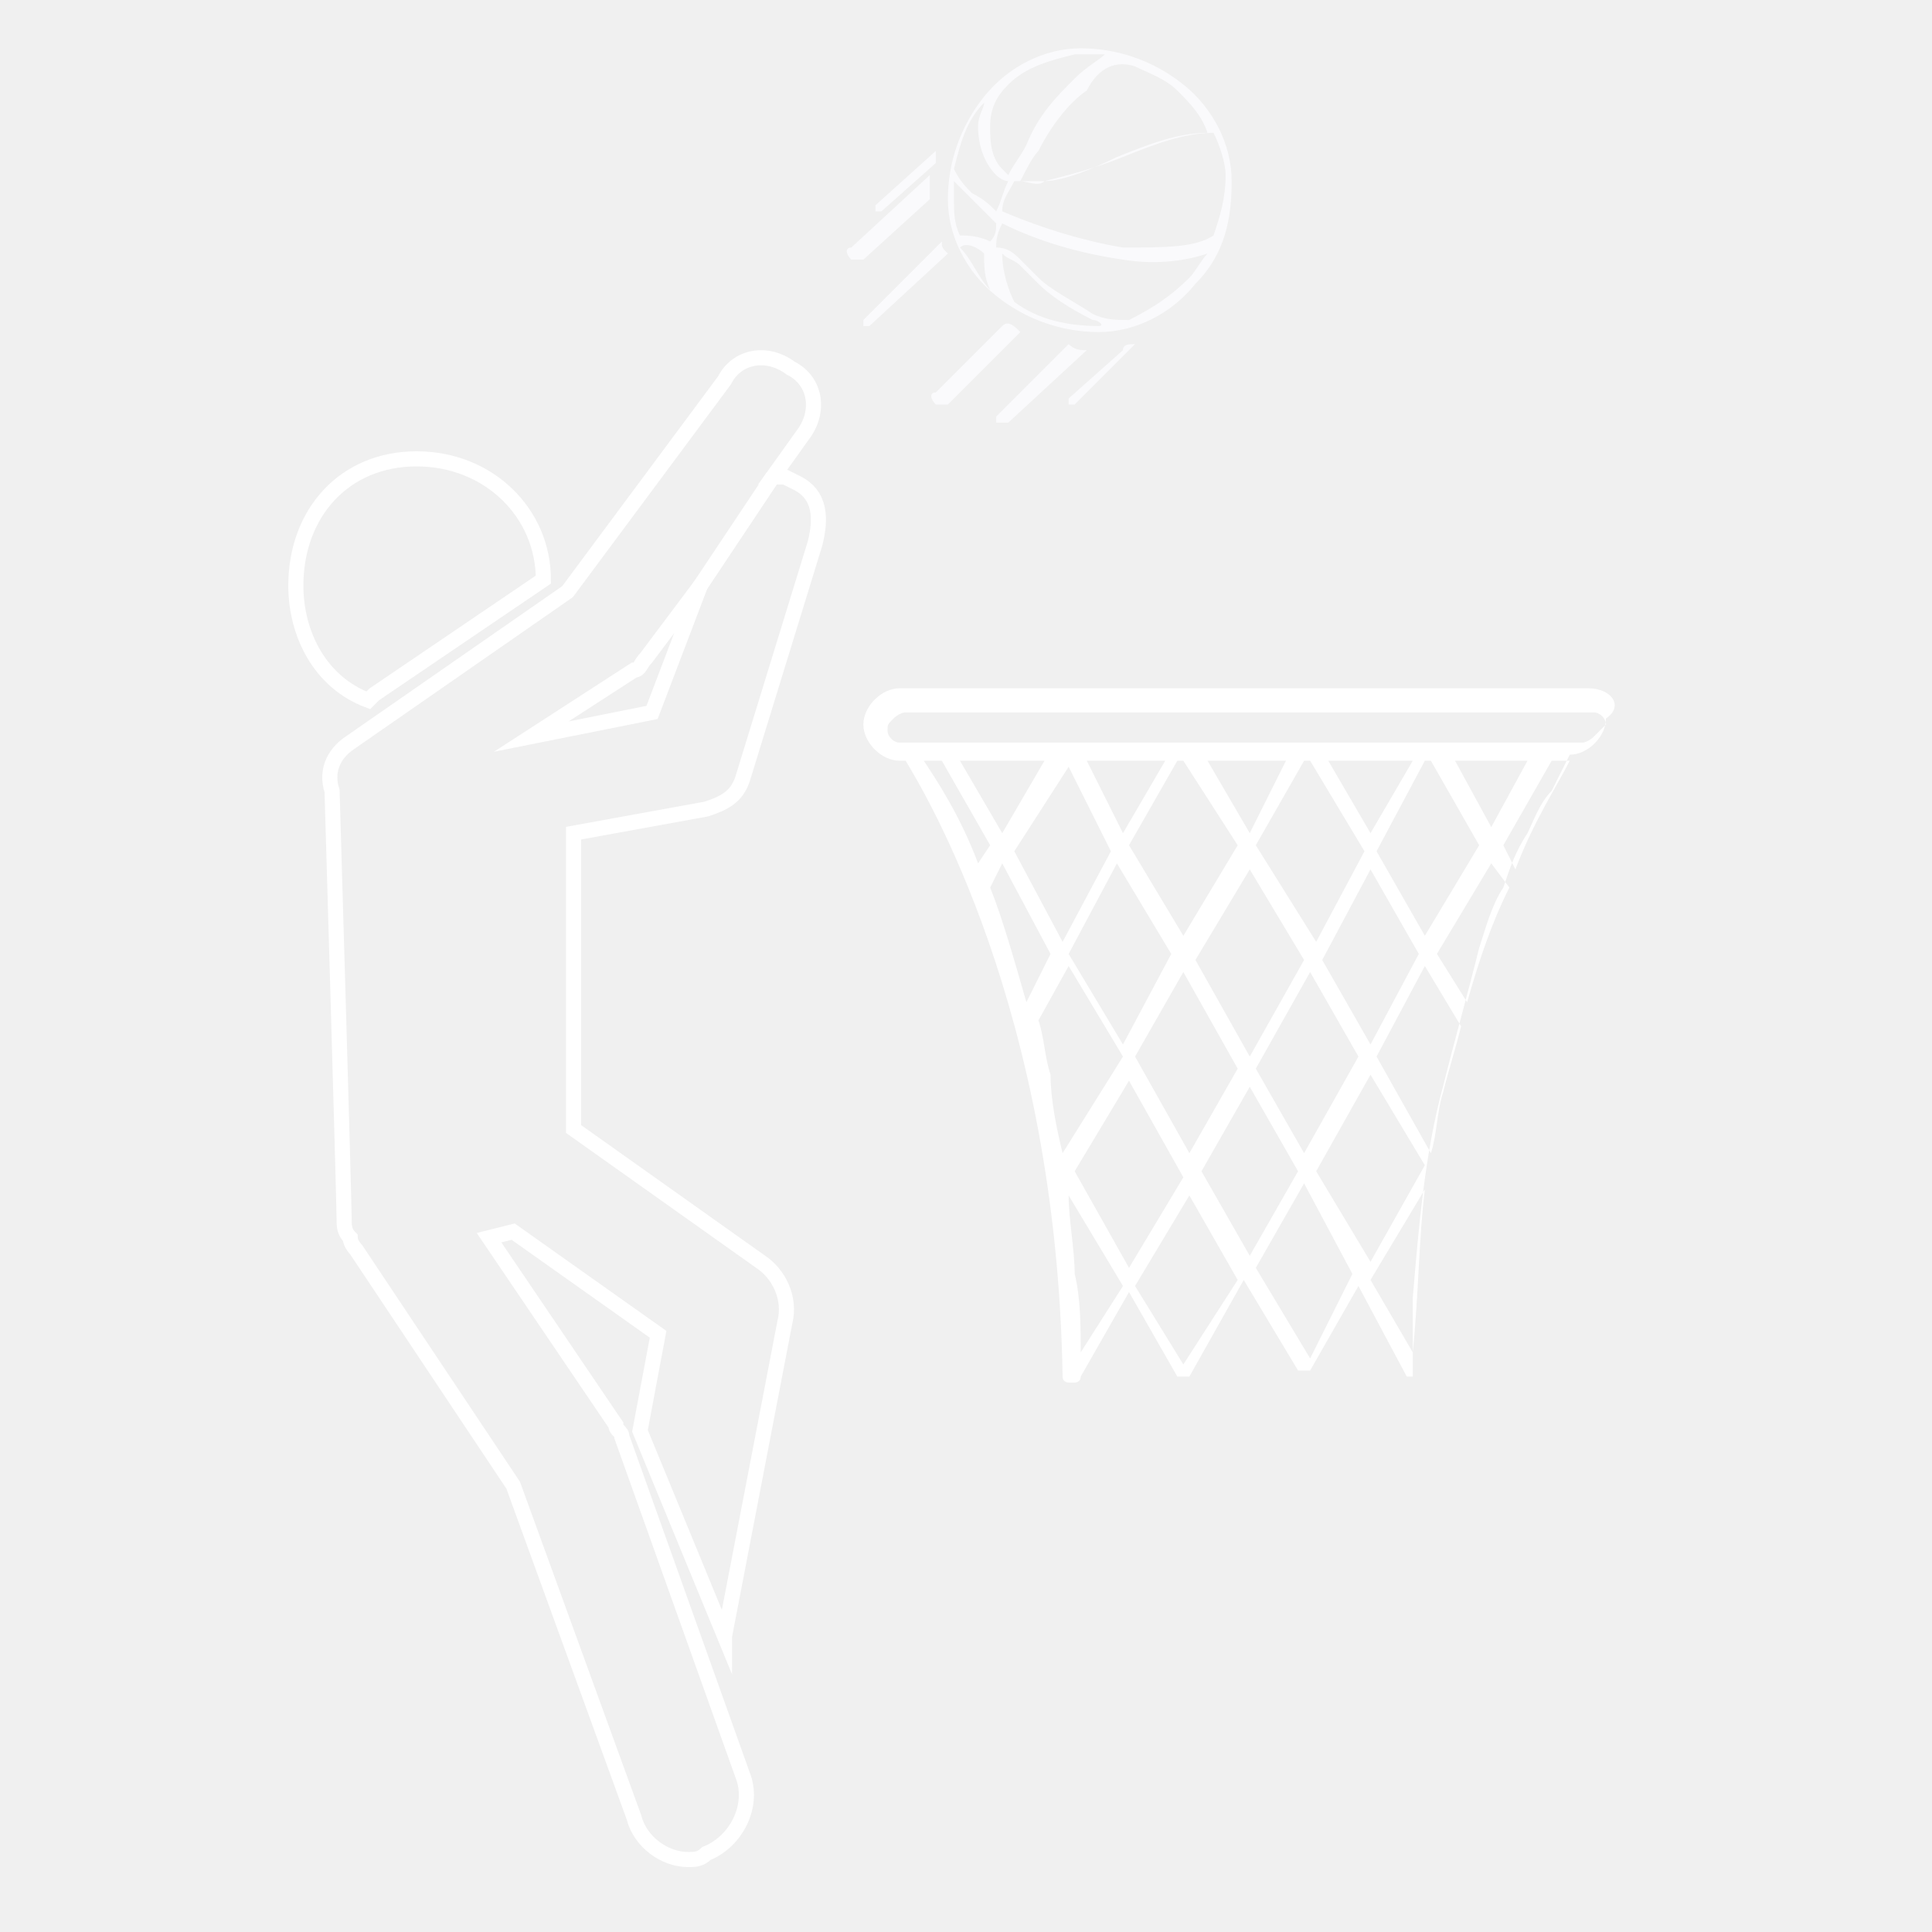
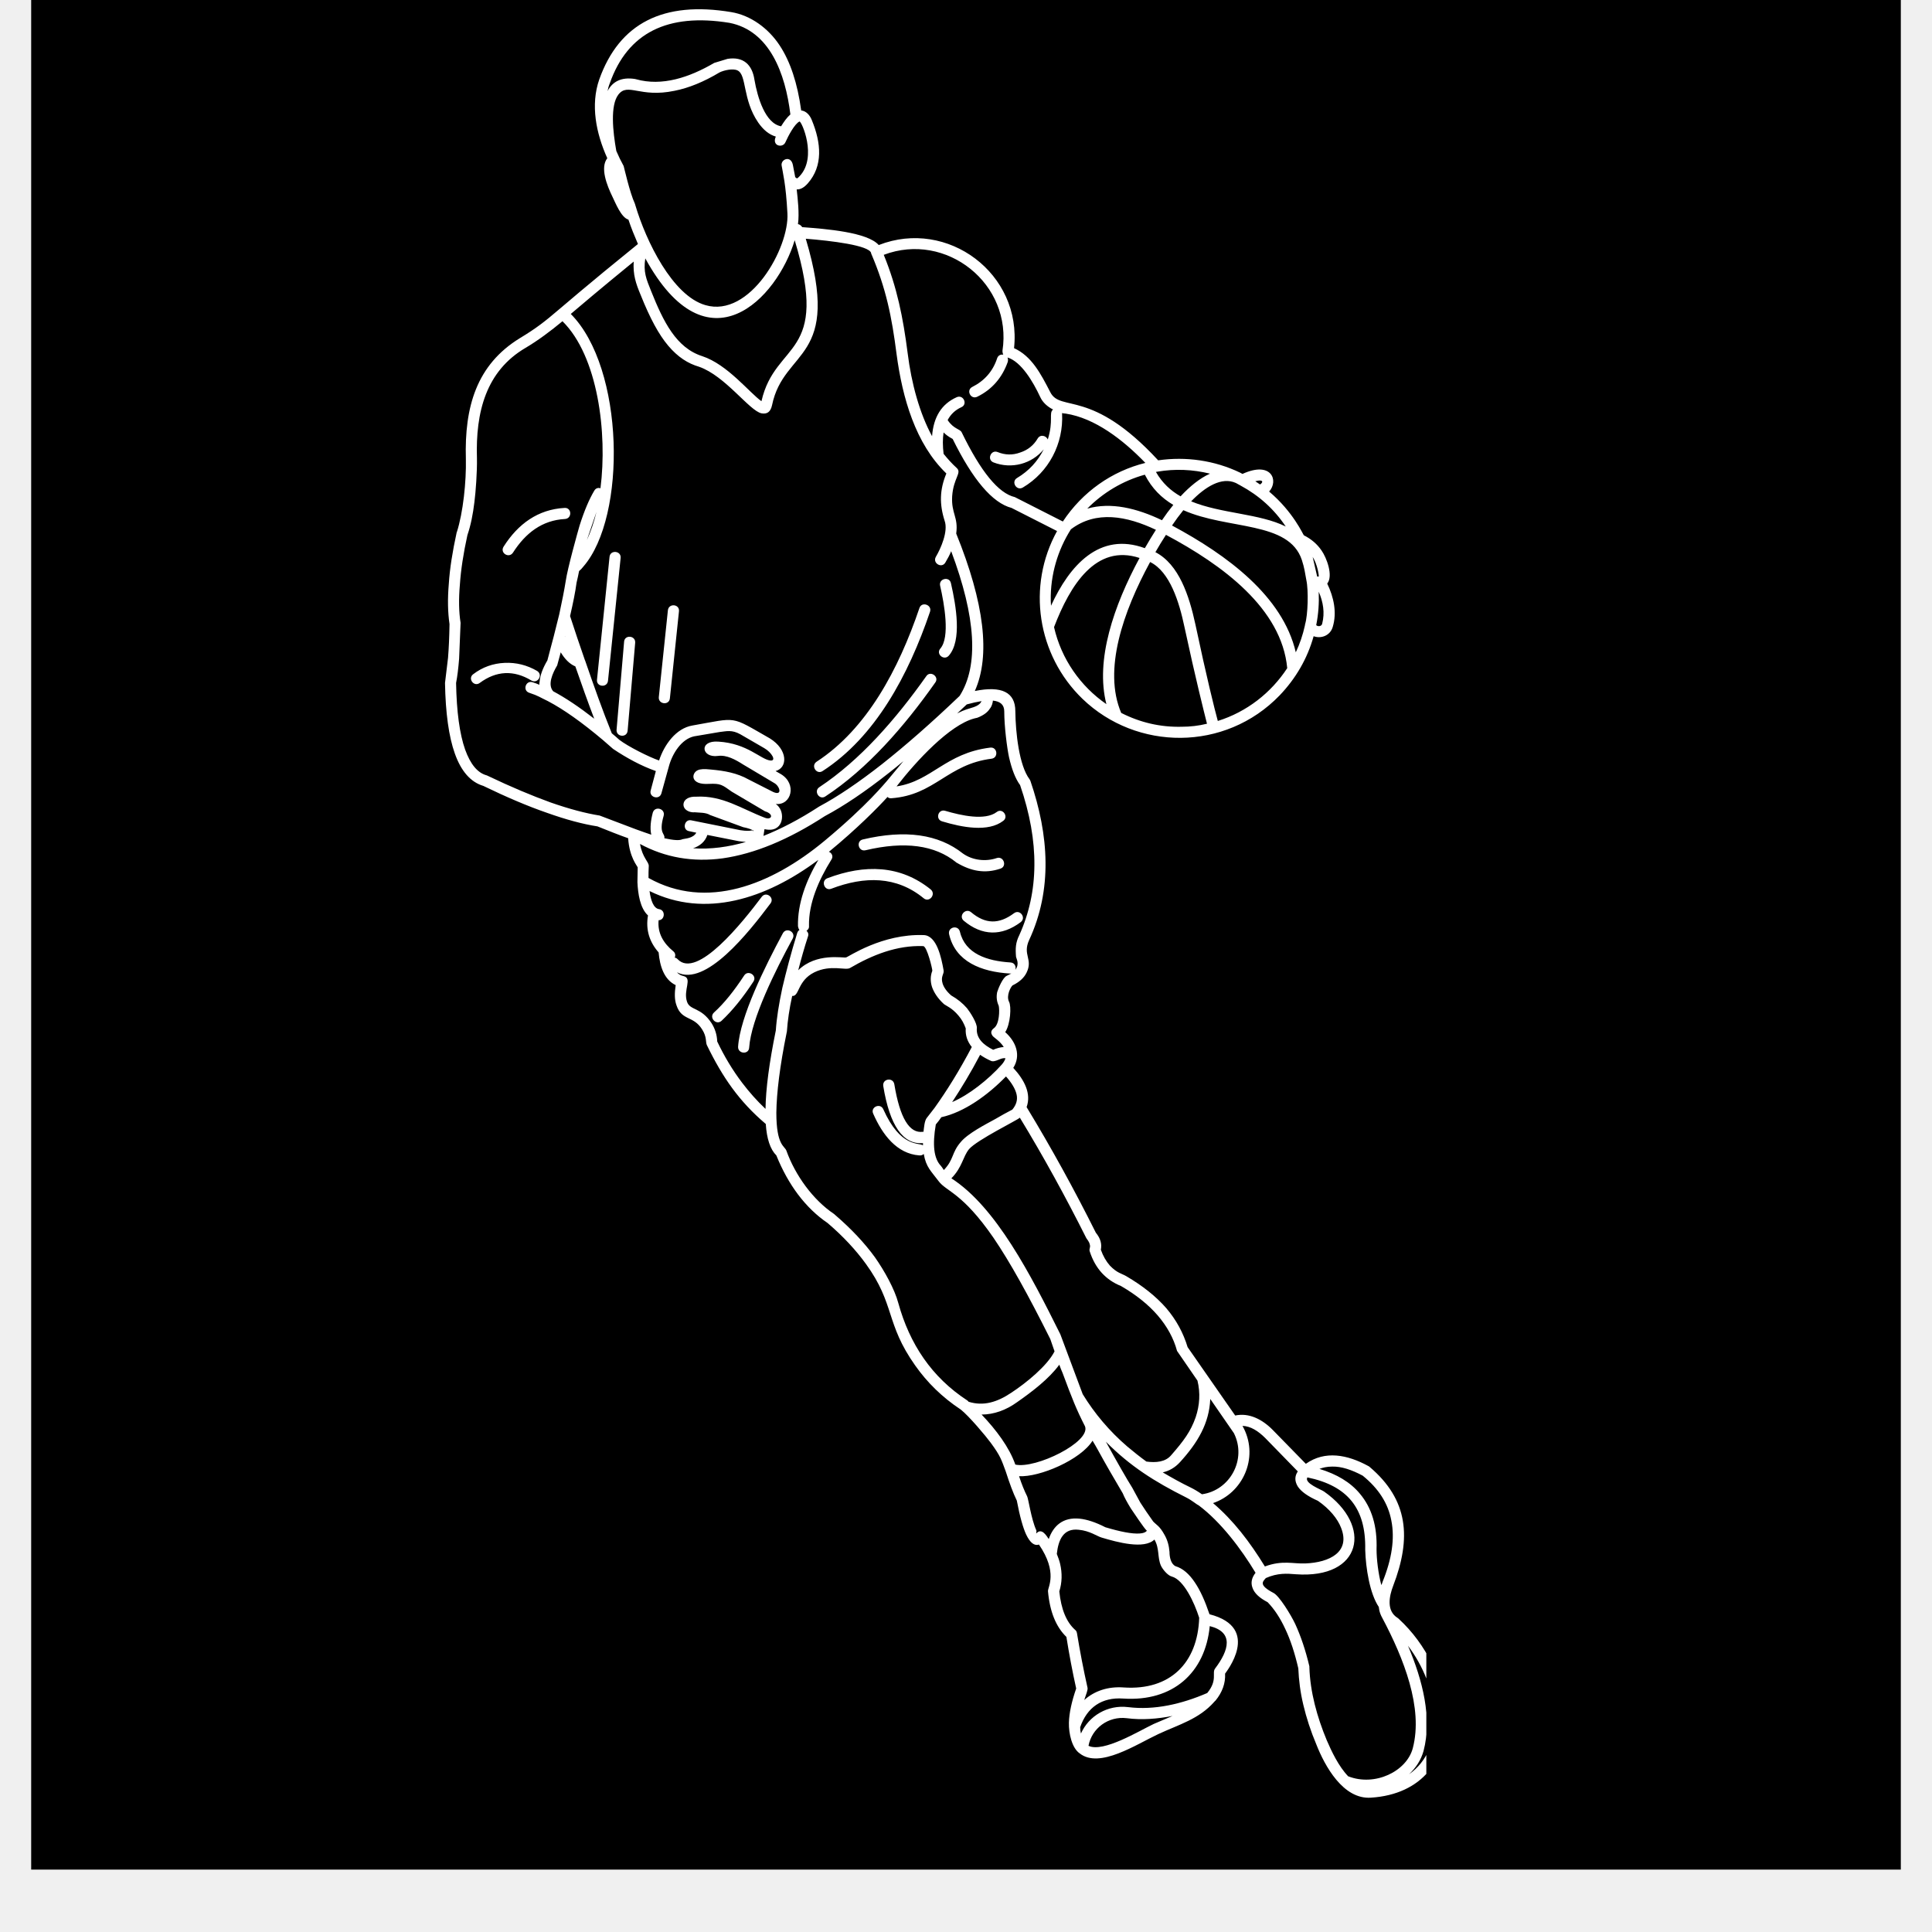
- <svg xmlns="http://www.w3.org/2000/svg" version="1.1" id="Layer_1" x="0px" y="0px" viewBox="0 0 32 32" style="enable-background:new 0 0 32 32;" xml:space="preserve">
-   <style type="text/css">
- 	.st0{fill:#FAFAFC;}
- 	.st1{fill:none;stroke:#FFFFFF;stroke-width:0.25;stroke-miterlimit:10;}
- 	.st2{fill-rule:evenodd;clip-rule:evenodd;fill:#FFFFFF;}
- </style>
-   <path class="st0" d="M14.9,3.1" />
-   <g>
-     <path class="st1" d="M6.2,11.5L9,9.6c0-1.1-0.9-2-2.1-2s-2,0.9-2,2.1c0,0.8,0.4,1.6,1.2,1.9L6.2,11.5z" />
+ <svg xmlns="http://www.w3.org/2000/svg" width="40" zoomAndPan="magnify" viewBox="0 0 30 30" height="40" preserveAspectRatio="xMidYMid meet" version="1.0">
+   <defs>
+     <clipPath id="817bb5a267">
+       <path d="M 0.484 0 L 29.516 0 L 29.516 29.031 L 0.484 29.031 Z M 0.484 0 " clip-rule="nonzero" />
+     </clipPath>
+     <clipPath id="e169341599">
+       <path d="M 6.906 0 L 22.148 0 L 22.148 28 L 6.906 28 Z M 6.906 0 " clip-rule="nonzero" />
+     </clipPath>
+   </defs>
+   <g clip-path="url(#817bb5a267)">
+     <path fill="#ffffff" d="M 0.484 0 L 29.516 0 L 29.516 29.031 L 0.484 29.031 Z M 0.484 0 " fill-opacity="1" fill-rule="nonzero" />
+     <path fill="#000000" d="M 0.484 0 L 29.516 0 L 29.516 29.031 L 0.484 29.031 Z M 0.484 0 " fill-opacity="1" fill-rule="nonzero" />
  </g>
-   <g>
-     <path class="st1" d="M10.8,11.8l-2,0.4l1.7-1.1c0.1,0,0.1-0.1,0.2-0.2l0.9-1.2L10.8,11.8z M13,7.9c-0.1,0-0.2,0-0.2,0l0.5-0.7   c0.3-0.4,0.2-0.9-0.2-1.1l0,0c-0.4-0.3-0.9-0.2-1.1,0.2L9.4,9.8l-3.6,2.5c-0.3,0.2-0.4,0.5-0.3,0.8l0,0c0,0,0.2,6.8,0.2,7.1   c0,0.1,0,0.2,0.1,0.3l0,0c0,0.1,0.1,0.2,0.1,0.2l2.6,3.9l2,5.5c0.1,0.4,0.5,0.7,0.9,0.7c0.1,0,0.2,0,0.3-0.1   c0.5-0.2,0.8-0.8,0.6-1.3l-2-5.6c0-0.1-0.1-0.1-0.1-0.2l-2.1-3.1l0.4-0.1l2.4,1.7l-0.3,1.6l1.4,3.4c0-0.1,0,0,0,0l1-5.2   c0.1-0.4-0.1-0.8-0.4-1l-3.1-2.2l0,0v-4.9l2.2-0.4c0.3-0.1,0.5-0.2,0.6-0.5L13.5,9c0.1-0.4,0.1-0.8-0.3-1L13,7.9z" />
+   <g clip-path="url(#e169341599)">
+     <path fill="#ffffff" d="M 9.859 3.164 L 9.867 3.191 C 10.031 3.742 10.441 4.59 10.953 4.738 C 11.645 4.941 12.258 3.848 12.227 3.312 C 12.203 2.855 12.156 2.688 12.137 2.57 C 12.121 2.473 12.281 2.406 12.312 2.562 C 12.316 2.594 12.332 2.656 12.348 2.75 C 12.383 2.785 12.383 2.766 12.418 2.734 C 12.695 2.438 12.445 1.875 12.414 1.887 C 12.34 1.922 12.242 2.105 12.195 2.211 C 12.152 2.305 11.98 2.266 12.047 2.121 C 11.941 2.09 11.852 2.016 11.773 1.902 C 11.527 1.543 11.598 1.164 11.453 1.094 C 11.383 1.059 11.242 1.09 11.172 1.125 C 10.93 1.27 10.695 1.367 10.473 1.41 C 9.934 1.523 9.75 1.277 9.602 1.469 C 9.473 1.637 9.516 2.043 9.57 2.344 C 9.605 2.426 9.641 2.5 9.684 2.578 C 9.691 2.598 9.777 2.988 9.859 3.164 Z M 8.766 7.887 C 8.879 7.879 8.887 8.051 8.773 8.059 C 8.418 8.078 8.16 8.277 7.965 8.582 C 7.902 8.676 7.758 8.586 7.82 8.488 C 8.043 8.137 8.352 7.91 8.766 7.887 Z M 13.715 16.863 C 13.699 16.75 13.867 16.723 13.887 16.836 C 13.973 17.359 14.121 17.605 14.332 17.574 C 14.336 17.574 14.34 17.574 14.34 17.574 C 14.348 17.512 14.355 17.402 14.391 17.359 L 14.512 17.203 C 14.699 16.941 14.895 16.629 15.09 16.258 C 15.02 16.172 14.988 16.074 14.996 15.969 C 14.969 15.895 14.934 15.828 14.883 15.77 C 14.781 15.648 14.688 15.617 14.656 15.59 C 14.562 15.504 14.504 15.414 14.473 15.328 C 14.445 15.242 14.445 15.156 14.477 15.074 C 14.48 15.051 14.395 14.695 14.336 14.691 C 13.926 14.676 13.547 14.828 13.199 15.031 C 13.129 15.074 12.902 14.973 12.645 15.098 C 12.379 15.23 12.414 15.477 12.301 15.465 C 12.258 15.66 12.23 15.848 12.219 16.016 C 12.219 16.023 12.215 16.027 12.215 16.035 C 12.109 16.555 12.059 16.969 12.055 17.277 C 12.055 17.789 12.184 17.793 12.211 17.867 C 12.348 18.25 12.625 18.633 12.953 18.852 C 12.957 18.855 12.961 18.859 12.965 18.863 C 13.215 19.078 13.422 19.297 13.586 19.523 C 13.734 19.734 13.891 20.016 13.949 20.234 C 14.125 20.871 14.469 21.387 15.02 21.746 C 15.023 21.75 15.027 21.754 15.031 21.754 L 15.039 21.766 C 15.273 21.84 15.488 21.77 15.699 21.629 C 15.938 21.473 16.262 21.207 16.375 20.984 C 16.352 20.922 16.332 20.855 16.309 20.793 C 15.965 20.105 15.684 19.598 15.426 19.219 C 14.941 18.516 14.695 18.504 14.574 18.34 C 14.461 18.188 14.379 18.125 14.344 17.918 C 14.328 17.934 14.305 17.945 14.273 17.941 C 13.926 17.914 13.703 17.621 13.559 17.293 C 13.512 17.191 13.668 17.121 13.715 17.223 C 13.984 17.824 14.266 17.738 14.332 17.785 C 14.332 17.773 14.332 17.762 14.332 17.75 C 14.023 17.777 13.816 17.48 13.715 16.863 Z M 10.371 9.477 C 10.383 9.363 10.555 9.379 10.543 9.492 L 10.402 10.844 C 10.391 10.957 10.219 10.938 10.23 10.824 Z M 9.691 9.965 C 9.699 9.852 9.871 9.867 9.863 9.98 L 9.746 11.344 C 9.738 11.461 9.566 11.445 9.574 11.332 Z M 8.598 9.883 L 8.684 9.539 C 8.727 9.34 8.762 9.164 8.785 9.02 C 8.812 8.828 8.969 8.266 9 8.16 C 9.074 7.926 9.152 7.746 9.227 7.621 C 9.25 7.578 9.293 7.57 9.324 7.582 C 9.434 6.723 9.285 5.531 8.734 4.988 C 8.555 5.137 8.352 5.289 8.16 5.402 C 7.547 5.762 7.383 6.398 7.406 7.117 C 7.41 7.324 7.387 7.641 7.367 7.793 C 7.344 7.988 7.309 8.16 7.258 8.309 C 7.195 8.594 7.156 8.852 7.141 9.078 C 7.121 9.305 7.125 9.504 7.152 9.672 L 7.129 10.23 C 7.117 10.379 7.102 10.504 7.082 10.605 C 7.09 11.051 7.137 11.398 7.223 11.641 C 7.305 11.867 7.414 12 7.555 12.039 C 7.562 12.043 7.57 12.043 7.574 12.047 C 7.934 12.219 8.258 12.355 8.551 12.461 C 8.84 12.562 9.094 12.629 9.312 12.664 L 9.879 12.879 C 9.965 12.91 10.043 12.938 10.113 12.961 C 10.09 12.859 10.105 12.738 10.137 12.617 C 10.172 12.508 10.336 12.559 10.305 12.668 C 10.223 12.953 10.332 12.938 10.316 13.016 C 10.457 13.047 10.551 13.055 10.598 13.031 C 10.637 13.02 10.762 13.02 10.812 12.93 L 10.699 12.906 C 10.59 12.887 10.625 12.715 10.734 12.738 L 11.496 12.891 C 11.691 12.922 11.688 12.867 11.695 12.914 C 11.695 12.902 11.699 12.895 11.699 12.887 C 11.688 12.906 11.695 12.875 11.539 12.844 L 11.027 12.656 C 10.957 12.613 10.859 12.621 10.789 12.613 C 10.711 12.621 10.609 12.578 10.613 12.488 C 10.621 12.402 10.711 12.367 10.809 12.371 C 11.219 12.348 11.512 12.559 11.879 12.699 C 11.984 12.738 12.023 12.641 11.879 12.598 L 11.363 12.293 C 11.211 12.184 11.188 12.164 11.008 12.172 C 10.715 12.191 10.734 12.008 10.832 11.961 C 10.875 11.941 10.934 11.938 11.035 11.949 C 11.258 11.969 11.445 12.004 11.621 12.102 L 11.973 12.281 C 12.156 12.383 12.117 12.219 12.031 12.164 L 11.539 11.871 C 11.422 11.797 11.285 11.719 11.148 11.738 C 10.891 11.773 10.848 11.492 11.156 11.516 C 11.605 11.543 11.812 11.793 11.961 11.809 C 12.062 11.82 11.984 11.684 11.867 11.617 L 11.496 11.402 C 11.363 11.328 11.281 11.355 11.172 11.367 L 10.777 11.434 C 10.582 11.477 10.441 11.699 10.387 11.898 L 10.27 12.32 C 10.238 12.43 10.07 12.379 10.105 12.27 L 10.184 11.973 C 9.961 11.895 9.73 11.77 9.52 11.629 L 9.363 11.492 C 9.039 11.219 8.754 11.016 8.508 10.887 C 8.383 10.828 8.363 10.805 8.219 10.758 C 8.109 10.723 8.164 10.559 8.27 10.594 C 8.305 10.605 8.34 10.617 8.375 10.633 C 8.375 10.617 8.375 10.602 8.379 10.586 C 8.387 10.488 8.426 10.379 8.5 10.254 C 8.531 10.129 8.566 10.008 8.598 9.883 Z M 8.773 9.879 L 8.777 9.895 L 8.773 9.875 L 8.77 9.879 Z M 9.078 10.238 C 9.082 10.246 9.082 10.254 9.086 10.258 C 9.223 10.656 9.359 11.039 9.5 11.387 C 9.539 11.418 9.578 11.453 9.617 11.488 C 9.75 11.59 10.074 11.754 10.234 11.809 C 10.316 11.559 10.5 11.309 10.75 11.266 C 11.465 11.141 11.328 11.109 11.953 11.465 C 12.238 11.641 12.234 11.922 12.043 11.973 L 12.125 12.02 C 12.379 12.172 12.289 12.508 12.047 12.484 C 12.066 12.5 12.082 12.512 12.094 12.531 C 12.191 12.645 12.16 12.941 11.871 12.875 L 11.855 12.98 C 12.129 12.871 12.414 12.723 12.715 12.527 C 12.719 12.523 12.723 12.523 12.727 12.52 C 13.012 12.367 13.336 12.148 13.699 11.863 C 14.059 11.578 14.461 11.227 14.898 10.809 C 14.898 10.809 14.898 10.805 14.902 10.805 C 15.199 10.336 15.156 9.586 14.77 8.559 C 14.746 8.617 14.715 8.676 14.68 8.734 C 14.625 8.832 14.477 8.746 14.531 8.648 C 14.609 8.516 14.727 8.25 14.668 8.086 C 14.586 7.828 14.59 7.605 14.695 7.352 C 14.215 6.891 14.012 6.176 13.922 5.5 C 13.848 4.918 13.758 4.477 13.531 3.945 C 13.527 3.941 13.527 3.938 13.527 3.93 C 13.5 3.809 12.902 3.738 12.512 3.707 C 13.082 5.617 12.172 5.398 11.988 6.293 C 11.965 6.398 11.91 6.434 11.824 6.418 C 11.637 6.379 11.262 5.836 10.855 5.695 C 10.684 5.645 10.527 5.547 10.375 5.367 C 10.23 5.195 10.094 4.945 9.949 4.582 C 9.871 4.398 9.828 4.262 9.84 4.062 C 9.309 4.496 8.996 4.762 8.863 4.875 C 9.699 5.715 9.734 8.02 9.059 8.797 C 9.039 8.824 9.016 8.848 8.992 8.867 C 8.98 8.926 8.969 8.984 8.953 9.047 C 8.934 9.191 8.898 9.367 8.852 9.566 C 8.926 9.793 9 10.016 9.078 10.238 Z M 8.934 10.348 C 8.84 10.309 8.766 10.227 8.707 10.129 L 8.652 10.332 C 8.578 10.457 8.5 10.633 8.59 10.734 C 8.781 10.836 8.992 10.977 9.227 11.16 C 9.129 10.902 9.031 10.629 8.934 10.348 Z M 9.465 8.645 C 9.477 8.535 9.648 8.551 9.637 8.664 L 9.441 10.57 C 9.43 10.684 9.258 10.668 9.27 10.555 Z M 7.449 10.605 C 7.359 10.672 7.258 10.535 7.348 10.469 C 7.492 10.359 7.656 10.301 7.836 10.293 C 8.016 10.285 8.184 10.328 8.34 10.418 C 8.438 10.48 8.348 10.625 8.25 10.566 C 7.977 10.402 7.707 10.414 7.449 10.605 Z M 14.598 9.094 C 14.574 8.984 14.742 8.945 14.766 9.055 C 14.848 9.414 14.938 9.945 14.734 10.18 C 14.66 10.266 14.527 10.156 14.602 10.07 C 14.754 9.895 14.664 9.383 14.598 9.094 Z M 14.383 10.5 C 14.445 10.406 14.59 10.508 14.523 10.598 C 14.039 11.285 13.469 11.938 12.816 12.367 C 12.723 12.43 12.629 12.285 12.723 12.223 C 13.355 11.805 13.91 11.168 14.383 10.5 Z M 14.277 9.441 C 14.312 9.336 14.477 9.391 14.441 9.5 C 14.105 10.488 13.59 11.445 12.773 11.973 C 12.68 12.035 12.586 11.891 12.68 11.828 C 13.461 11.32 13.953 10.395 14.277 9.441 Z M 11.555 15.148 C 11.613 15.055 11.762 15.145 11.699 15.242 C 11.535 15.492 11.371 15.695 11.203 15.852 C 11.121 15.926 11.004 15.801 11.086 15.723 C 11.246 15.578 11.398 15.387 11.555 15.148 Z M 15.746 14.18 C 15.836 14.113 15.941 14.25 15.848 14.32 C 15.555 14.539 15.25 14.535 14.965 14.297 C 14.879 14.223 14.992 14.094 15.078 14.164 C 15.301 14.352 15.512 14.355 15.746 14.18 Z M 15.691 14.945 C 15.758 14.949 15.781 15.012 15.766 15.059 C 15.836 14.969 15.781 14.883 15.777 14.859 C 15.766 14.723 15.77 14.637 15.828 14.52 C 15.98 14.184 16.059 13.824 16.062 13.438 C 16.066 13.047 15.992 12.633 15.84 12.191 C 15.766 12.09 15.711 11.945 15.668 11.758 C 15.637 11.613 15.594 11.281 15.594 11.047 C 15.594 10.945 15.535 10.891 15.418 10.879 C 15.414 10.918 15.402 10.961 15.375 11 L 15.375 10.996 C 15.34 11.059 15.27 11.109 15.176 11.145 C 15.16 11.148 15.148 11.152 15.129 11.156 C 14.746 11.258 14.234 11.809 13.922 12.211 C 14.469 12.129 14.68 11.695 15.375 11.609 C 15.488 11.594 15.508 11.766 15.398 11.781 C 14.711 11.867 14.52 12.344 13.844 12.395 C 13.816 12.398 13.797 12.391 13.781 12.375 C 13.641 12.531 13.305 12.871 12.871 13.227 C 12.914 13.242 12.945 13.297 12.91 13.348 C 12.711 13.668 12.555 14.027 12.562 14.375 C 12.566 14.414 12.547 14.438 12.523 14.453 C 12.547 14.473 12.559 14.504 12.547 14.539 C 12.492 14.707 12.441 14.887 12.395 15.066 C 12.676 14.789 13.094 14.879 13.137 14.867 C 13.176 14.859 13.695 14.496 14.344 14.52 C 14.547 14.527 14.617 14.871 14.652 15.066 C 14.664 15.125 14.602 15.16 14.637 15.273 C 14.656 15.332 14.699 15.395 14.77 15.457 C 14.867 15.512 14.949 15.578 15.016 15.656 C 15.066 15.719 15.176 15.891 15.168 15.965 C 15.156 16.125 15.273 16.227 15.422 16.301 C 15.477 16.277 15.531 16.262 15.586 16.258 C 15.531 16.168 15.43 16.109 15.414 16.086 C 15.379 16.039 15.387 16 15.434 15.965 C 15.52 15.902 15.523 15.684 15.508 15.617 C 15.477 15.551 15.469 15.48 15.484 15.406 C 15.5 15.352 15.57 15.18 15.633 15.152 C 15.656 15.141 15.68 15.129 15.703 15.117 C 15.695 15.117 15.688 15.117 15.68 15.117 C 15.238 15.09 14.836 14.934 14.738 14.508 C 14.711 14.395 14.879 14.355 14.906 14.469 C 14.988 14.812 15.328 14.922 15.691 14.945 Z M 12.906 13.801 C 12.801 13.84 12.742 13.676 12.848 13.637 C 13.426 13.418 13.98 13.43 14.453 13.812 C 14.539 13.887 14.43 14.02 14.344 13.949 C 13.922 13.602 13.426 13.602 12.906 13.801 Z M 9.898 13.699 L 9.902 13.469 C 9.895 13.445 9.773 13.312 9.754 13.016 C 9.609 12.965 9.453 12.902 9.277 12.832 C 9.051 12.797 8.789 12.727 8.492 12.621 C 8.199 12.52 7.867 12.379 7.504 12.203 C 7.309 12.145 7.16 11.977 7.062 11.699 C 6.969 11.438 6.918 11.07 6.91 10.605 L 6.957 10.215 C 6.969 10.066 6.977 9.891 6.98 9.691 C 6.953 9.508 6.949 9.301 6.969 9.066 C 6.984 8.828 7.027 8.562 7.09 8.273 C 7.09 8.27 7.09 8.266 7.094 8.262 C 7.191 7.961 7.242 7.477 7.234 7.125 C 7.211 6.32 7.398 5.664 8.074 5.25 C 8.32 5.102 8.457 4.996 8.68 4.805 C 8.711 4.781 9.09 4.449 9.906 3.789 C 9.852 3.664 9.801 3.539 9.758 3.41 C 9.645 3.379 9.555 3.145 9.512 3.059 C 9.422 2.875 9.316 2.602 9.43 2.457 C 9.254 2.066 9.168 1.629 9.305 1.234 C 9.617 0.359 10.301 0.012 11.355 0.188 C 11.656 0.238 11.93 0.438 12.105 0.703 C 12.273 0.957 12.383 1.293 12.441 1.715 C 12.516 1.723 12.574 1.785 12.605 1.863 C 12.754 2.223 12.781 2.578 12.543 2.848 C 12.488 2.91 12.43 2.945 12.371 2.941 C 12.387 3.082 12.414 3.316 12.391 3.48 C 12.418 3.484 12.441 3.504 12.457 3.527 C 12.828 3.555 13.469 3.605 13.645 3.805 C 14.715 3.387 15.871 4.25 15.746 5.406 C 16.02 5.531 16.16 5.801 16.309 6.09 C 16.469 6.406 16.945 6.023 17.984 7.148 C 18.414 7.086 18.859 7.148 19.258 7.34 L 19.293 7.359 C 19.746 7.152 19.859 7.465 19.707 7.633 C 20.082 7.949 20.234 8.301 20.246 8.312 C 20.363 8.371 20.453 8.449 20.52 8.547 C 20.598 8.656 20.707 8.941 20.609 9.062 C 20.711 9.273 20.762 9.512 20.695 9.734 C 20.656 9.871 20.512 9.922 20.398 9.879 C 20.301 10.227 20.121 10.535 19.871 10.797 C 19.023 11.676 17.648 11.66 16.809 10.852 C 16.105 10.172 15.941 9.102 16.414 8.246 L 15.707 7.887 C 15.41 7.809 15.105 7.449 14.793 6.816 C 14.785 6.809 14.723 6.785 14.652 6.715 C 14.637 6.812 14.637 6.922 14.652 7.047 C 14.715 7.125 14.781 7.199 14.855 7.266 C 14.941 7.344 14.805 7.418 14.785 7.707 C 14.77 7.977 14.883 8.027 14.848 8.285 C 15.285 9.363 15.383 10.18 15.137 10.73 C 15.555 10.645 15.766 10.75 15.766 11.043 C 15.77 11.375 15.824 11.887 15.988 12.102 C 15.992 12.109 15.996 12.117 16 12.125 C 16.289 12.969 16.344 13.816 15.98 14.598 C 15.875 14.828 16.043 14.891 15.941 15.102 C 15.902 15.184 15.828 15.25 15.723 15.301 C 15.695 15.324 15.621 15.461 15.668 15.555 C 15.707 15.625 15.691 15.902 15.609 16.027 C 15.781 16.18 15.855 16.391 15.734 16.582 C 15.91 16.773 16.016 16.984 15.941 17.191 C 16.328 17.828 16.684 18.477 17.016 19.141 C 17.051 19.184 17.078 19.23 17.09 19.277 C 17.102 19.32 17.102 19.363 17.094 19.406 C 17.129 19.504 17.176 19.586 17.234 19.652 C 17.348 19.77 17.414 19.773 17.488 19.816 C 17.742 19.965 17.949 20.129 18.109 20.312 C 18.266 20.496 18.375 20.699 18.441 20.918 L 19.18 21.98 C 19.395 21.934 19.602 22.039 19.766 22.207 L 20.277 22.73 C 20.574 22.52 20.922 22.586 21.25 22.766 C 21.258 22.77 21.262 22.773 21.266 22.777 C 21.871 23.289 21.918 23.883 21.633 24.625 C 21.57 24.789 21.527 25.012 21.699 25.121 C 21.707 25.125 21.711 25.129 21.719 25.137 C 22.152 25.535 22.41 26.09 22.445 26.594 C 22.492 27.32 22.082 27.863 21.289 27.914 C 20.855 27.945 20.57 27.418 20.441 27.09 C 20.352 26.879 20.285 26.672 20.238 26.473 C 20.191 26.277 20.168 26.09 20.16 25.906 C 20.105 25.668 20.039 25.465 19.957 25.293 C 19.879 25.125 19.789 24.988 19.684 24.879 C 19.555 24.812 19.477 24.738 19.449 24.656 C 19.418 24.574 19.438 24.496 19.496 24.422 C 19.273 24.051 18.957 23.633 18.613 23.375 C 18.57 23.355 18.516 23.301 18.414 23.25 C 17.93 23.008 17.547 22.766 17.172 22.387 C 17.328 22.672 17.504 22.98 17.582 23.102 L 17.707 23.332 C 17.762 23.418 17.828 23.516 17.906 23.625 C 17.961 23.684 18.004 23.691 18.082 23.832 C 18.129 23.914 18.152 24 18.16 24.098 C 18.16 24.176 18.18 24.285 18.254 24.32 C 18.363 24.352 18.465 24.438 18.555 24.574 C 18.637 24.695 18.711 24.859 18.781 25.066 C 19.602 25.277 19.027 25.977 19.023 25.988 C 19.031 26.137 18.98 26.277 18.875 26.406 C 18.867 26.41 18.863 26.418 18.855 26.426 C 18.617 26.695 18.309 26.777 17.988 26.926 C 17.645 27.086 17.074 27.469 16.766 27.227 C 16.645 27.145 16.594 26.918 16.598 26.75 C 16.602 26.598 16.641 26.422 16.711 26.219 C 16.652 25.953 16.602 25.688 16.559 25.418 C 16.398 25.262 16.301 25.027 16.273 24.707 C 16.27 24.645 16.43 24.418 16.133 23.984 C 16.062 24.008 15.996 23.957 15.934 23.828 C 15.887 23.727 15.836 23.551 15.789 23.301 C 15.73 23.18 15.676 23.031 15.617 22.848 C 15.551 22.672 15.539 22.613 15.383 22.402 C 15.316 22.309 15.047 21.988 14.918 21.887 C 14.633 21.699 14.398 21.469 14.211 21.203 C 13.746 20.547 13.902 20.254 13.445 19.625 C 13.289 19.41 13.094 19.199 12.852 18.992 C 12.68 18.875 12.527 18.727 12.391 18.547 C 12.262 18.375 12.148 18.172 12.055 17.941 C 11.961 17.848 11.906 17.684 11.891 17.453 C 11.477 17.102 11.219 16.727 10.977 16.23 C 10.953 16.184 10.98 16.105 10.902 15.984 C 10.766 15.766 10.586 15.855 10.504 15.609 C 10.473 15.523 10.473 15.422 10.492 15.297 C 10.312 15.211 10.246 15.004 10.227 14.789 C 10.086 14.629 10.023 14.438 10.062 14.215 C 9.938 14.102 9.906 13.875 9.898 13.699 Z M 10.07 13.633 C 10.969 14.137 11.973 13.746 12.805 13.055 C 13.477 12.496 13.75 12.148 13.77 12.129 L 14.027 11.82 C 13.953 11.883 13.879 11.941 13.805 12 C 13.434 12.293 13.102 12.516 12.809 12.672 C 12.238 13.043 11.711 13.258 11.223 13.328 C 10.758 13.391 10.328 13.316 9.938 13.105 C 9.977 13.324 10.078 13.383 10.074 13.449 C 10.07 13.512 10.07 13.57 10.07 13.633 Z M 14.863 11.078 C 14.996 11.012 15.012 11.016 15.121 10.98 C 15.176 10.961 15.215 10.934 15.23 10.906 C 15.234 10.898 15.238 10.895 15.242 10.887 C 15.172 10.898 15.098 10.914 15.012 10.938 C 14.961 10.984 14.914 11.031 14.863 11.078 Z M 12.707 13.352 C 11.891 13.961 10.949 14.262 10.086 13.836 C 10.105 13.98 10.148 14.105 10.234 14.117 C 10.34 14.133 10.324 14.289 10.227 14.289 C 10.207 14.492 10.305 14.648 10.453 14.77 C 10.488 14.797 10.492 14.836 10.477 14.871 C 10.492 14.871 10.508 14.879 10.523 14.895 C 10.824 15.211 11.535 14.316 11.828 13.926 C 11.895 13.836 12.031 13.938 11.965 14.027 C 11.625 14.48 10.957 15.328 10.512 15.098 C 10.539 15.129 10.574 15.148 10.613 15.156 C 10.758 15.191 10.605 15.371 10.668 15.555 C 10.715 15.695 10.883 15.633 11.051 15.891 C 11.102 15.973 11.133 16.066 11.137 16.172 C 11.246 16.402 11.375 16.617 11.523 16.812 C 11.633 16.957 11.754 17.094 11.887 17.219 C 11.891 16.906 11.945 16.5 12.047 16 C 12.059 15.812 12.094 15.594 12.148 15.34 C 12.207 15.09 12.281 14.805 12.379 14.488 C 12.387 14.465 12.398 14.449 12.414 14.441 C 12.402 14.426 12.395 14.406 12.391 14.383 C 12.383 14.031 12.516 13.676 12.707 13.352 Z M 15.477 12.609 C 15.566 12.539 15.668 12.68 15.578 12.746 C 15.344 12.926 14.941 12.848 14.629 12.754 C 14.52 12.723 14.566 12.559 14.676 12.59 C 14.926 12.664 15.297 12.746 15.477 12.609 Z M 13.438 13.203 C 13.328 13.227 13.289 13.059 13.398 13.035 C 14.059 12.879 14.574 12.953 14.953 13.254 C 15.102 13.359 15.305 13.383 15.477 13.324 C 15.586 13.289 15.641 13.453 15.535 13.488 C 15.293 13.57 15.078 13.527 14.859 13.398 C 14.855 13.398 14.852 13.395 14.848 13.391 C 14.516 13.121 14.047 13.059 13.438 13.203 Z M 12.156 14.492 C 12.211 14.391 12.363 14.473 12.309 14.574 C 12.039 15.07 11.664 15.824 11.633 16.266 C 11.629 16.379 11.457 16.367 11.461 16.254 C 11.492 15.785 11.875 15.016 12.156 14.492 Z M 15.766 22.742 C 16.082 22.812 16.941 22.391 16.848 22.148 C 16.715 21.887 16.648 21.719 16.5 21.32 C 16.48 21.277 16.465 21.234 16.449 21.191 C 16.289 21.41 16.023 21.613 15.793 21.773 C 15.625 21.895 15.434 21.965 15.242 21.965 C 15.469 22.203 15.672 22.473 15.766 22.742 Z M 16.965 22.371 C 16.781 22.668 16.141 22.941 15.824 22.922 C 15.863 23.043 15.906 23.148 15.949 23.234 C 15.969 23.27 16.012 23.586 16.09 23.758 C 16.102 23.781 16.082 23.816 16.094 23.809 C 16.176 23.719 16.25 23.848 16.285 23.898 C 16.355 23.695 16.504 23.555 16.766 23.582 C 16.879 23.594 17.012 23.637 17.164 23.715 C 17.398 23.785 17.578 23.82 17.695 23.812 C 17.754 23.809 17.789 23.793 17.809 23.77 C 17.766 23.734 17.602 23.484 17.559 23.422 C 17.504 23.332 17.461 23.254 17.434 23.188 C 17.293 22.949 17.164 22.727 17.051 22.52 C 17.023 22.469 16.996 22.422 16.965 22.371 Z M 19.316 22.184 C 19.543 22.645 19.297 23.184 18.836 23.34 C 19.152 23.609 19.406 23.941 19.641 24.324 C 19.914 24.223 20.078 24.285 20.27 24.277 C 20.648 24.262 20.973 24.098 20.824 23.723 C 20.77 23.582 20.645 23.43 20.465 23.305 C 20.305 23.234 20.203 23.16 20.152 23.082 C 20.102 23 20.102 22.922 20.152 22.848 L 19.645 22.328 C 19.539 22.223 19.422 22.145 19.293 22.141 Z M 18.664 23.203 C 19.102 23.141 19.363 22.66 19.16 22.254 L 18.793 21.723 C 18.777 22.102 18.598 22.402 18.324 22.703 C 18.246 22.789 18.156 22.84 18.055 22.863 C 18.195 22.945 18.34 23.027 18.488 23.098 C 18.543 23.125 18.602 23.16 18.664 23.203 Z M 20.301 22.941 C 20.246 23.031 20.516 23.129 20.559 23.16 C 21.324 23.695 21.148 24.52 20.121 24.445 C 19.988 24.434 19.84 24.422 19.656 24.504 C 19.605 24.562 19.543 24.613 19.773 24.734 C 19.863 24.777 20.047 25.078 20.113 25.219 C 20.199 25.406 20.273 25.625 20.332 25.875 C 20.332 25.883 20.332 25.887 20.332 25.891 C 20.344 26.27 20.449 26.656 20.602 27.023 C 20.676 27.195 20.785 27.426 20.934 27.582 C 21.352 27.746 21.844 27.504 21.938 27.145 C 22.102 26.52 21.797 25.75 21.465 25.125 C 21.41 25.027 21.414 24.965 21.41 24.953 C 21.27 24.746 21.207 24.348 21.199 24.066 L 21.199 24.059 C 21.211 23.418 20.922 23.07 20.301 22.941 Z M 21.863 25.555 C 22.094 26.098 22.238 26.68 22.105 27.188 C 22.066 27.328 21.988 27.449 21.879 27.551 C 22.164 27.352 22.301 27.016 22.273 26.605 C 22.25 26.254 22.105 25.875 21.863 25.555 Z M 20.488 22.809 C 20.758 22.891 20.969 23.016 21.117 23.195 C 21.301 23.414 21.387 23.699 21.375 24.059 C 21.375 24.211 21.402 24.434 21.449 24.613 C 21.457 24.598 21.465 24.578 21.469 24.562 C 21.613 24.207 21.66 23.891 21.605 23.613 C 21.555 23.344 21.406 23.113 21.16 22.914 C 20.984 22.82 20.828 22.77 20.688 22.773 C 20.605 22.773 20.539 22.789 20.488 22.809 Z M 18.207 26.645 C 17.973 26.691 17.73 26.711 17.496 26.68 C 17.211 26.645 16.953 26.836 16.902 27.109 C 17.133 27.219 17.691 26.875 17.914 26.77 C 18.012 26.727 18.113 26.684 18.207 26.645 Z M 16.785 26.918 C 16.906 26.645 17.199 26.469 17.516 26.508 C 17.926 26.559 18.348 26.461 18.746 26.289 C 18.91 26.09 18.816 25.98 18.867 25.91 C 19.086 25.621 19.16 25.344 18.785 25.25 C 18.715 25.977 18.211 26.426 17.441 26.375 C 17.109 26.352 16.879 26.512 16.773 26.82 C 16.773 26.855 16.777 26.887 16.785 26.918 Z M 16.836 26.398 C 16.992 26.258 17.203 26.184 17.453 26.203 C 18.168 26.25 18.598 25.824 18.621 25.121 C 18.547 24.887 18.383 24.531 18.195 24.48 C 18.133 24.465 18.055 24.371 18.027 24.312 C 17.969 24.18 18.008 24.047 17.926 23.906 C 17.766 24.062 17.352 23.949 17.105 23.875 C 17.035 23.855 16.922 23.77 16.75 23.754 C 16.512 23.727 16.434 23.91 16.41 24.129 C 16.43 24.18 16.449 24.23 16.461 24.281 C 16.496 24.43 16.492 24.574 16.449 24.711 C 16.477 24.988 16.559 25.188 16.695 25.309 C 16.711 25.32 16.719 25.34 16.723 25.359 C 16.77 25.645 16.824 25.926 16.887 26.207 C 16.895 26.238 16.867 26.305 16.836 26.398 Z M 17.801 22.695 C 17.949 22.715 18.098 22.703 18.188 22.594 C 18.379 22.375 18.488 22.23 18.566 22.008 C 18.629 21.82 18.641 21.629 18.594 21.438 L 18.277 20.977 C 18.223 20.777 18.121 20.594 17.977 20.426 C 17.832 20.258 17.641 20.105 17.406 19.969 C 17.289 19.922 17.191 19.855 17.109 19.766 C 17.027 19.676 16.965 19.566 16.922 19.434 C 16.906 19.387 16.938 19.375 16.922 19.324 C 16.91 19.273 16.879 19.246 16.867 19.223 C 16.547 18.586 16.207 17.965 15.836 17.355 C 15.812 17.387 15.172 17.699 15.047 17.844 C 14.949 17.965 14.945 18.121 14.773 18.297 C 15.465 18.742 16.004 19.793 16.465 20.719 L 16.812 21.648 C 16.996 21.949 17.227 22.223 17.504 22.461 C 17.602 22.543 17.699 22.621 17.801 22.695 Z M 14.656 18.168 C 14.816 18 14.773 17.902 14.918 17.734 C 15.031 17.598 15.301 17.461 15.457 17.375 C 15.543 17.324 15.629 17.277 15.719 17.23 C 15.781 17.156 15.805 17.078 15.785 16.992 C 15.766 16.91 15.711 16.816 15.621 16.715 C 15.34 17.004 14.973 17.27 14.617 17.348 C 14.59 17.387 14.562 17.426 14.531 17.461 C 14.477 17.777 14.5 17.988 14.609 18.102 C 14.613 18.105 14.633 18.133 14.656 18.168 Z M 15.613 16.434 C 15.547 16.414 15.453 16.504 15.387 16.473 C 15.324 16.445 15.27 16.414 15.219 16.379 C 15.074 16.656 14.926 16.898 14.785 17.113 C 15.043 17.004 15.344 16.766 15.555 16.531 C 15.586 16.496 15.602 16.465 15.613 16.434 Z M 20.262 9.715 C 20.262 9.707 20.266 9.695 20.266 9.691 C 20.309 9.551 20.32 9.168 20.285 9.008 C 20.262 8.887 20.258 8.828 20.215 8.695 C 20.012 8.086 19.066 8.23 18.375 7.922 C 18.312 8 18.254 8.078 18.199 8.16 C 19.059 8.621 19.918 9.258 20.121 10.129 C 20.184 9.996 20.23 9.859 20.262 9.715 Z M 20.438 9.707 C 20.465 9.734 20.523 9.727 20.531 9.684 C 20.574 9.516 20.547 9.348 20.477 9.188 C 20.484 9.363 20.473 9.535 20.438 9.707 Z M 20.453 8.953 L 20.477 8.953 C 20.484 8.938 20.453 8.754 20.383 8.648 Z M 19.262 7.539 L 19.191 7.5 C 18.969 7.398 18.711 7.562 18.496 7.785 C 18.961 7.977 19.559 7.973 19.965 8.176 C 19.785 7.906 19.551 7.695 19.262 7.539 Z M 19.566 7.523 C 19.621 7.488 19.617 7.438 19.492 7.473 C 19.516 7.488 19.543 7.508 19.566 7.523 Z M 16.113 6.809 C 16.156 6.738 16.246 6.766 16.27 6.824 C 16.363 6.527 16.281 6.414 16.352 6.359 C 16.266 6.316 16.191 6.25 16.152 6.164 C 16.043 5.93 15.859 5.617 15.645 5.551 C 15.652 5.57 15.656 5.594 15.648 5.621 C 15.562 5.863 15.406 6.047 15.176 6.16 C 15.074 6.211 14.996 6.059 15.098 6.008 C 15.285 5.914 15.418 5.766 15.484 5.562 C 15.5 5.516 15.543 5.5 15.578 5.508 C 15.57 5.488 15.566 5.469 15.566 5.449 C 15.727 4.406 14.691 3.59 13.723 3.957 C 13.93 4.465 14.023 4.93 14.094 5.484 C 14.152 5.953 14.281 6.422 14.473 6.773 C 14.496 6.473 14.621 6.273 14.855 6.168 C 14.961 6.121 15.031 6.281 14.926 6.324 C 14.832 6.367 14.762 6.434 14.715 6.523 C 14.812 6.668 14.906 6.656 14.934 6.715 C 15.23 7.324 15.504 7.66 15.758 7.719 L 16.504 8.098 C 16.809 7.637 17.266 7.316 17.785 7.188 C 17.434 6.824 17 6.492 16.547 6.422 C 16.527 6.422 16.508 6.418 16.492 6.414 C 16.492 6.414 16.492 6.418 16.492 6.422 C 16.516 6.891 16.285 7.332 15.883 7.57 C 15.785 7.629 15.695 7.48 15.793 7.422 C 15.977 7.312 16.113 7.164 16.207 6.977 C 16.023 7.203 15.707 7.289 15.426 7.18 C 15.32 7.137 15.387 6.977 15.492 7.02 C 15.605 7.066 15.723 7.07 15.84 7.027 C 15.961 6.988 16.051 6.914 16.113 6.809 Z M 17.973 7.324 L 17.949 7.328 C 18.047 7.5 18.18 7.621 18.332 7.707 C 18.473 7.555 18.629 7.426 18.789 7.355 C 18.52 7.289 18.246 7.277 17.973 7.324 Z M 17.18 10.934 C 17.004 10.246 17.297 9.402 17.695 8.664 C 17.016 8.441 16.617 9.086 16.367 9.738 C 16.48 10.234 16.777 10.656 17.18 10.934 Z M 17.777 8.512 C 17.832 8.414 17.891 8.32 17.949 8.227 C 17.496 8.012 17.02 7.922 16.629 8.219 C 16.426 8.539 16.309 8.922 16.316 9.328 C 16.316 9.355 16.32 9.379 16.32 9.406 C 16.609 8.777 17.074 8.254 17.777 8.512 Z M 18.043 8.078 C 18.098 7.996 18.156 7.918 18.219 7.84 C 18.039 7.734 17.887 7.586 17.777 7.371 C 17.434 7.465 17.125 7.652 16.883 7.898 C 17.25 7.793 17.652 7.891 18.043 8.078 Z M 18.105 8.305 C 18.047 8.395 17.992 8.484 17.941 8.574 C 18.305 8.762 18.465 9.246 18.562 9.695 C 18.734 10.508 18.859 11.008 18.91 11.195 C 19.359 11.055 19.738 10.758 19.988 10.375 C 19.902 9.449 18.984 8.773 18.105 8.305 Z M 17.859 8.727 C 17.441 9.496 17.125 10.402 17.41 11.07 C 17.703 11.219 18.016 11.293 18.348 11.285 C 18.48 11.285 18.613 11.27 18.742 11.238 C 18.695 11.051 18.566 10.543 18.391 9.73 C 18.312 9.355 18.168 8.879 17.859 8.727 Z M 9.262 7.949 L 9.113 8.387 C 9.172 8.258 9.223 8.109 9.262 7.949 Z M 11.582 13.074 C 11.547 13.07 11.512 13.066 11.473 13.062 L 10.984 12.965 C 10.949 13.07 10.867 13.137 10.762 13.172 C 11.035 13.191 11.312 13.152 11.582 13.074 Z M 11.699 12.887 C 11.703 12.883 11.699 12.887 11.699 12.891 Z M 10.02 4.012 C 9.988 4.223 10.035 4.332 10.109 4.516 C 10.301 4.996 10.5 5.402 10.906 5.531 C 11.297 5.66 11.637 6.098 11.824 6.23 C 12.039 5.285 12.895 5.562 12.34 3.73 C 12.07 4.633 10.988 5.781 10.02 4.012 Z M 12.129 1.961 C 12.172 1.891 12.219 1.824 12.273 1.777 C 12.195 1.137 11.949 0.477 11.328 0.355 C 10.367 0.199 9.746 0.508 9.469 1.293 C 9.453 1.332 9.441 1.375 9.434 1.414 C 9.508 1.273 9.641 1.191 9.863 1.227 C 9.867 1.227 9.871 1.23 9.875 1.23 C 10.281 1.344 10.703 1.203 11.09 0.977 L 11.297 0.914 C 11.543 0.875 11.68 1.004 11.715 1.238 C 11.762 1.512 11.883 1.918 12.129 1.961 Z M 12.129 1.961 " fill-opacity="1" fill-rule="nonzero" />
  </g>
-   <line class="st1" x1="11.4" y1="10" x2="12.8" y2="7.9" />
-   <path class="st0" d="M20.4,3c0-0.6-0.3-1.2-0.8-1.6s-1.1-0.6-1.7-0.6s-1.2,0.3-1.6,0.8s-0.6,1.1-0.6,1.7s0.3,1.2,0.8,1.6  c0.5,0.4,1.1,0.6,1.7,0.6s1.2-0.3,1.6-0.8C20.3,4.2,20.4,3.6,20.4,3z M18.8,1.1c0.2,0.1,0.5,0.2,0.7,0.4s0.4,0.4,0.5,0.7  c-0.5,0-1,0.2-1.5,0.4C18.1,2.8,17.6,3,17.3,3c-0.1,0-0.2,0-0.3,0h-0.1c0.1-0.2,0.2-0.4,0.3-0.5c0.2-0.4,0.5-0.8,0.8-1  C18.2,1.1,18.5,1,18.8,1.1z M16.4,2.1c0-0.3,0.1-0.5,0.3-0.7C17,1.1,17.4,1,17.8,0.9c0.2,0,0.3,0,0.5,0C18.2,1,18,1.1,17.8,1.3  c-0.3,0.3-0.6,0.6-0.8,1.1c-0.1,0.2-0.2,0.3-0.3,0.5l-0.1-0.1l0,0C16.4,2.6,16.4,2.3,16.4,2.1z M15.9,4.1c0.1-0.1,0.3,0,0.4,0.1  c0,0.2,0,0.4,0.1,0.6C16.2,4.6,16.1,4.3,15.9,4.1z M16.5,3.7c0,0.1,0,0.2-0.1,0.3c-0.2-0.1-0.4-0.1-0.5-0.1  c-0.1-0.2-0.1-0.4-0.1-0.6c0-0.1,0-0.2,0-0.3c0.1,0.1,0.2,0.2,0.3,0.3C16.2,3.4,16.3,3.5,16.5,3.7C16.5,3.6,16.5,3.6,16.5,3.7z   M16.1,3.2C16,3.1,15.9,3,15.8,2.8C15.9,2.4,16,2,16.3,1.7l0,0c0,0.1-0.1,0.2-0.1,0.4c0,0.3,0.1,0.6,0.3,0.8l0,0  c0,0,0.1,0.1,0.2,0.1c-0.1,0.2-0.1,0.3-0.2,0.5C16.4,3.4,16.3,3.3,16.1,3.2z M18.2,5.4c-0.5,0-1-0.1-1.4-0.4  c-0.1-0.2-0.2-0.5-0.2-0.8c0.1,0.1,0.2,0.1,0.3,0.2c0.1,0.1,0.2,0.2,0.3,0.3c0.2,0.2,0.5,0.4,0.9,0.6C18.2,5.3,18.3,5.4,18.2,5.4  C18.2,5.4,18.2,5.4,18.2,5.4z M19.7,4.6c-0.3,0.3-0.6,0.5-1,0.7c-0.2,0-0.4,0-0.6-0.1c-0.3-0.2-0.7-0.4-0.9-0.6  c-0.1-0.1-0.2-0.2-0.3-0.3c-0.1-0.1-0.2-0.2-0.4-0.2c0-0.1,0-0.2,0.1-0.4l0,0c0.6,0.3,1.3,0.5,2,0.6c0.6,0.1,1.1,0,1.4-0.1  C19.9,4.3,19.8,4.5,19.7,4.6z M20.1,3.9c-0.3,0.2-0.8,0.2-1.5,0.2c-0.6-0.1-1.3-0.3-2-0.6c0-0.2,0.1-0.3,0.2-0.5h0.1  c0.1,0,0.3,0.1,0.4,0c0.4-0.1,0.8-0.2,1.3-0.4s1-0.4,1.5-0.4c0.1,0.2,0.2,0.5,0.2,0.7C20.3,3.3,20.2,3.6,20.1,3.9z" />
-   <g>
-     <path class="st2" d="M26.3,11.4H14.9c-0.3,0-0.6,0.3-0.6,0.6s0.3,0.6,0.6,0.6H15c0.3,0.5,2.5,4.1,2.6,10.2c0,0.1,0.1,0.1,0.1,0.1   h0.1c0,0,0.1,0,0.1-0.1l0.8-1.4l0.8,1.4l0,0l0,0l0,0l0,0l0,0l0,0l0,0c0,0,0,0,0.1,0c0,0,0,0,0.1,0l0,0l0,0l0,0l0,0l0,0l0,0l0,0   l0.9-1.6l0.9,1.5l0,0l0,0l0,0l0,0l0,0l0,0l0,0l0,0l0,0l0,0l0,0l0,0l0,0l0,0c0,0,0,0,0.1,0c0,0,0,0,0.1,0l0,0l0,0l0,0l0,0l0,0l0,0   l0,0l0,0l0,0l0,0l0,0l0.8-1.4l0.8,1.5l0,0l0,0l0,0l0,0c0,0,0,0,0.1,0l0,0l0,0l0,0l0,0l0,0c0,0,0,0,0-0.1l0,0c0-0.4,0-0.8,0-1.2   c0.1-1.2,0.2-2.4,0.5-3.5c0.2-0.8,0.4-1.5,0.6-2.3c0.1-0.3,0.2-0.7,0.4-1c0.1-0.3,0.2-0.6,0.4-0.9c0.1-0.2,0.2-0.5,0.4-0.7   c0.1-0.2,0.2-0.4,0.3-0.6l0,0l0,0c0.3,0,0.6-0.3,0.6-0.6C26.9,11.7,26.7,11.4,26.3,11.4z M15.3,12.6h0.3l0.8,1.4l-0.2,0.3   C15.9,13.5,15.5,12.9,15.3,12.6z M24.5,14l-0.9,1.5l-0.8-1.4l0.8-1.5h0.1L24.5,14z M24.1,12.6h1.2l-0.6,1.1L24.1,12.6z M19.6,16.1   l0.9,1.6l-0.8,1.4l-0.9-1.6L19.6,16.1z M18.6,17.3l-0.9-1.5l0.8-1.5l0.9,1.5L18.6,17.3z M19.8,15.9l0.9-1.5l0.9,1.5l-0.9,1.6   L19.8,15.9z M21.7,16.1l0.8,1.4l-0.9,1.6l-0.8-1.4L21.7,16.1z M21.9,15.9l0.8-1.5l0.8,1.4l-0.8,1.5L21.9,15.9z M22.7,13.8L22,12.6   h1.4L22.7,13.8z M22.6,14.1l-0.8,1.5l-1-1.6l0.8-1.4h0.1L22.6,14.1z M20.7,13.8L20,12.6h1.3L20.7,13.8z M20.5,14l-0.9,1.5L18.7,14   l0.8-1.4h0.1L20.5,14z M18.6,13.8L18,12.6h1.3L18.6,13.8z M18.4,14.1l-0.8,1.5l-0.8-1.5l0.9-1.4l0,0L18.4,14.1z M16.6,13.8   l-0.7-1.2h1.4L16.6,13.8z M16.4,14.7l0.2-0.4l0.8,1.5L17,16.6C16.8,15.9,16.6,15.2,16.4,14.7z M17.6,19.1L17.6,19.1   c-0.1-0.4-0.2-0.9-0.2-1.3c-0.1-0.3-0.1-0.6-0.2-0.9l0,0l0.5-0.9l0.9,1.5L17.6,19.1z M17.9,22.4L17.9,22.4c0-0.4,0-0.9-0.1-1.3   c0-0.4-0.1-0.9-0.1-1.3l0,0l0.9,1.5L17.9,22.4z M18.7,21l-0.9-1.6l0.9-1.5l0.9,1.6L18.7,21z M19.6,22.6l-0.8-1.3l0.9-1.5l0.8,1.4   L19.6,22.6z M20.7,20.8l-0.8-1.4l0.8-1.4l0.8,1.4L20.7,20.8z M21.7,22.5L20.8,21l0.8-1.4l0.8,1.5L21.7,22.5z M21.8,19.4l0.9-1.6   l0.9,1.5l-0.9,1.6L21.8,19.4z M23.4,22.4l-0.7-1.2l0.9-1.5C23.5,20.5,23.5,21.4,23.4,22.4z M24.2,17c-0.1,0.4-0.2,0.7-0.3,1.1   c-0.1,0.3-0.1,0.7-0.2,1l0,0l-0.9-1.6l0.8-1.5L24.2,17L24.2,17z M24.3,16.6l-0.5-0.8l0.9-1.5l0.3,0.4   C24.7,15.3,24.5,15.9,24.3,16.6z M25.1,14.4L24.9,14l0.8-1.4H26C25.8,13,25.4,13.6,25.1,14.4z M26.4,12.2c0,0-0.1,0.1-0.2,0.1H14.9   c-0.1,0-0.2-0.1-0.2-0.2c0-0.1,0-0.1,0.1-0.2c0,0,0.1-0.1,0.2-0.1h11.4c0.1,0,0.2,0.1,0.2,0.2C26.5,12.1,26.5,12.1,26.4,12.2z" />
-   </g>
-   <path class="st0" d="M15.5,2.5c0,0.1,0,0.2,0,0.2l-0.9,0.8l0,0c0,0,0,0-0.1,0V3.4L15.5,2.5z" />
-   <path class="st0" d="M15.7,4.2l-1.3,1.2l0,0c0,0,0,0-0.1,0V5.3L15.6,4C15.6,4.1,15.6,4.1,15.7,4.2z" />
-   <path class="st0" d="M18,5.8L16.7,7c0,0,0,0-0.1,0c0,0,0,0-0.1,0V6.9l1.2-1.2l0,0C17.8,5.8,17.9,5.8,18,5.8z" />
-   <path class="st0" d="M18.8,5.7l-1,1l0,0c0,0,0,0-0.1,0V6.6l0.9-0.8C18.6,5.7,18.7,5.7,18.8,5.7z" />
-   <path class="st0" d="M15.4,2.9c0,0.1,0,0.3,0,0.4l-1.1,1h-0.1h-0.1c-0.1-0.1-0.1-0.2,0-0.2L15.4,2.9z" />
-   <path class="st0" d="M16.9,5.5l-1.2,1.2h-0.1h-0.1c-0.1-0.1-0.1-0.2,0-0.2l1.1-1.1C16.7,5.3,16.8,5.4,16.9,5.5z" />
</svg>
